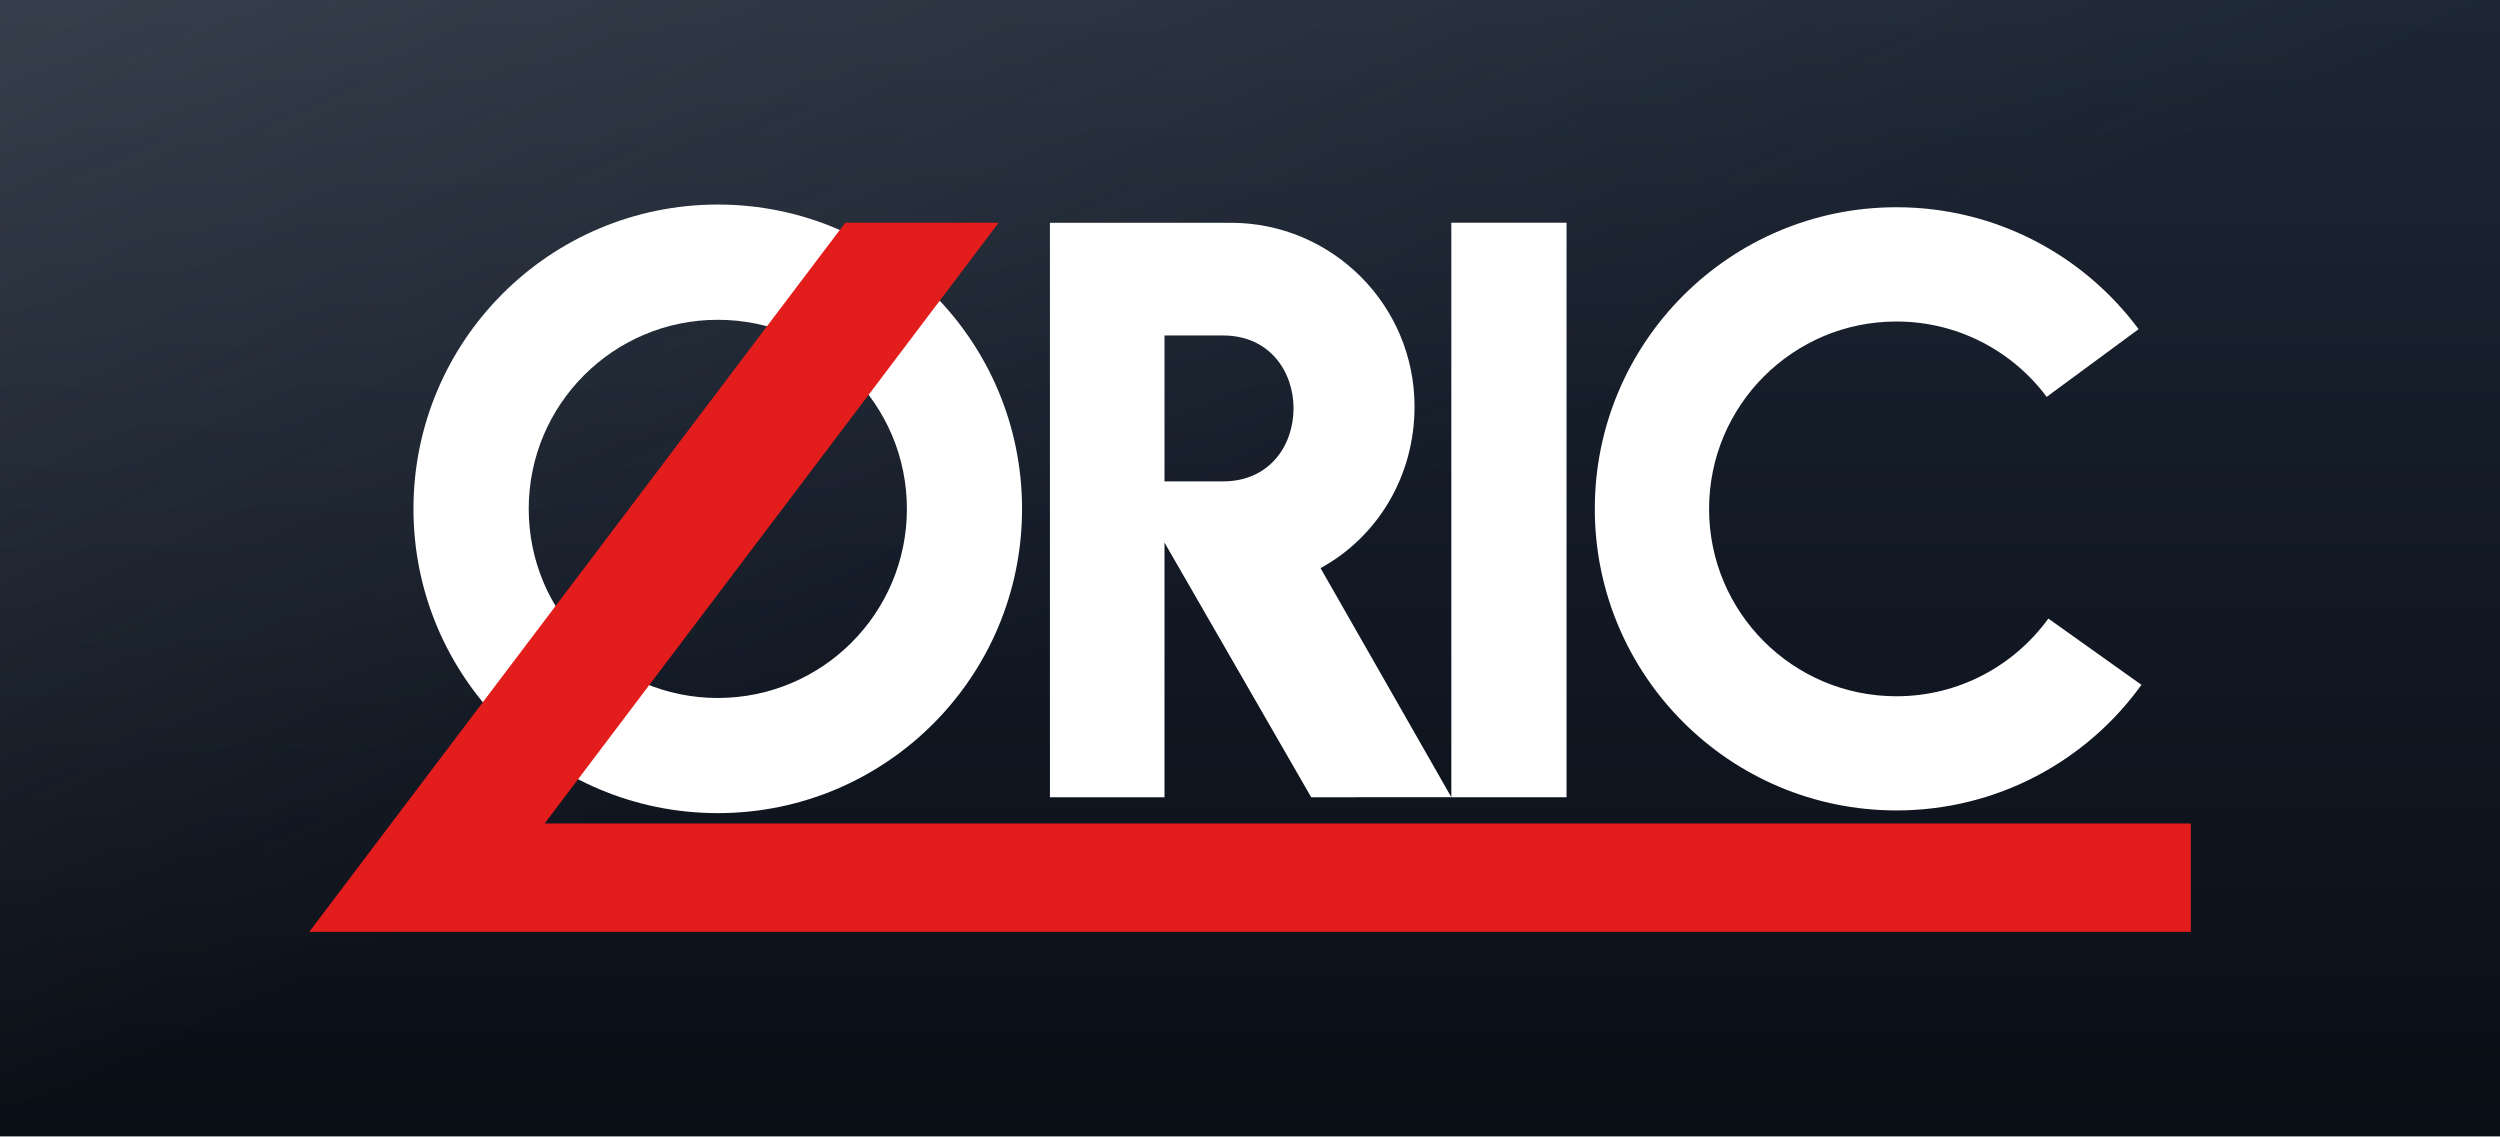
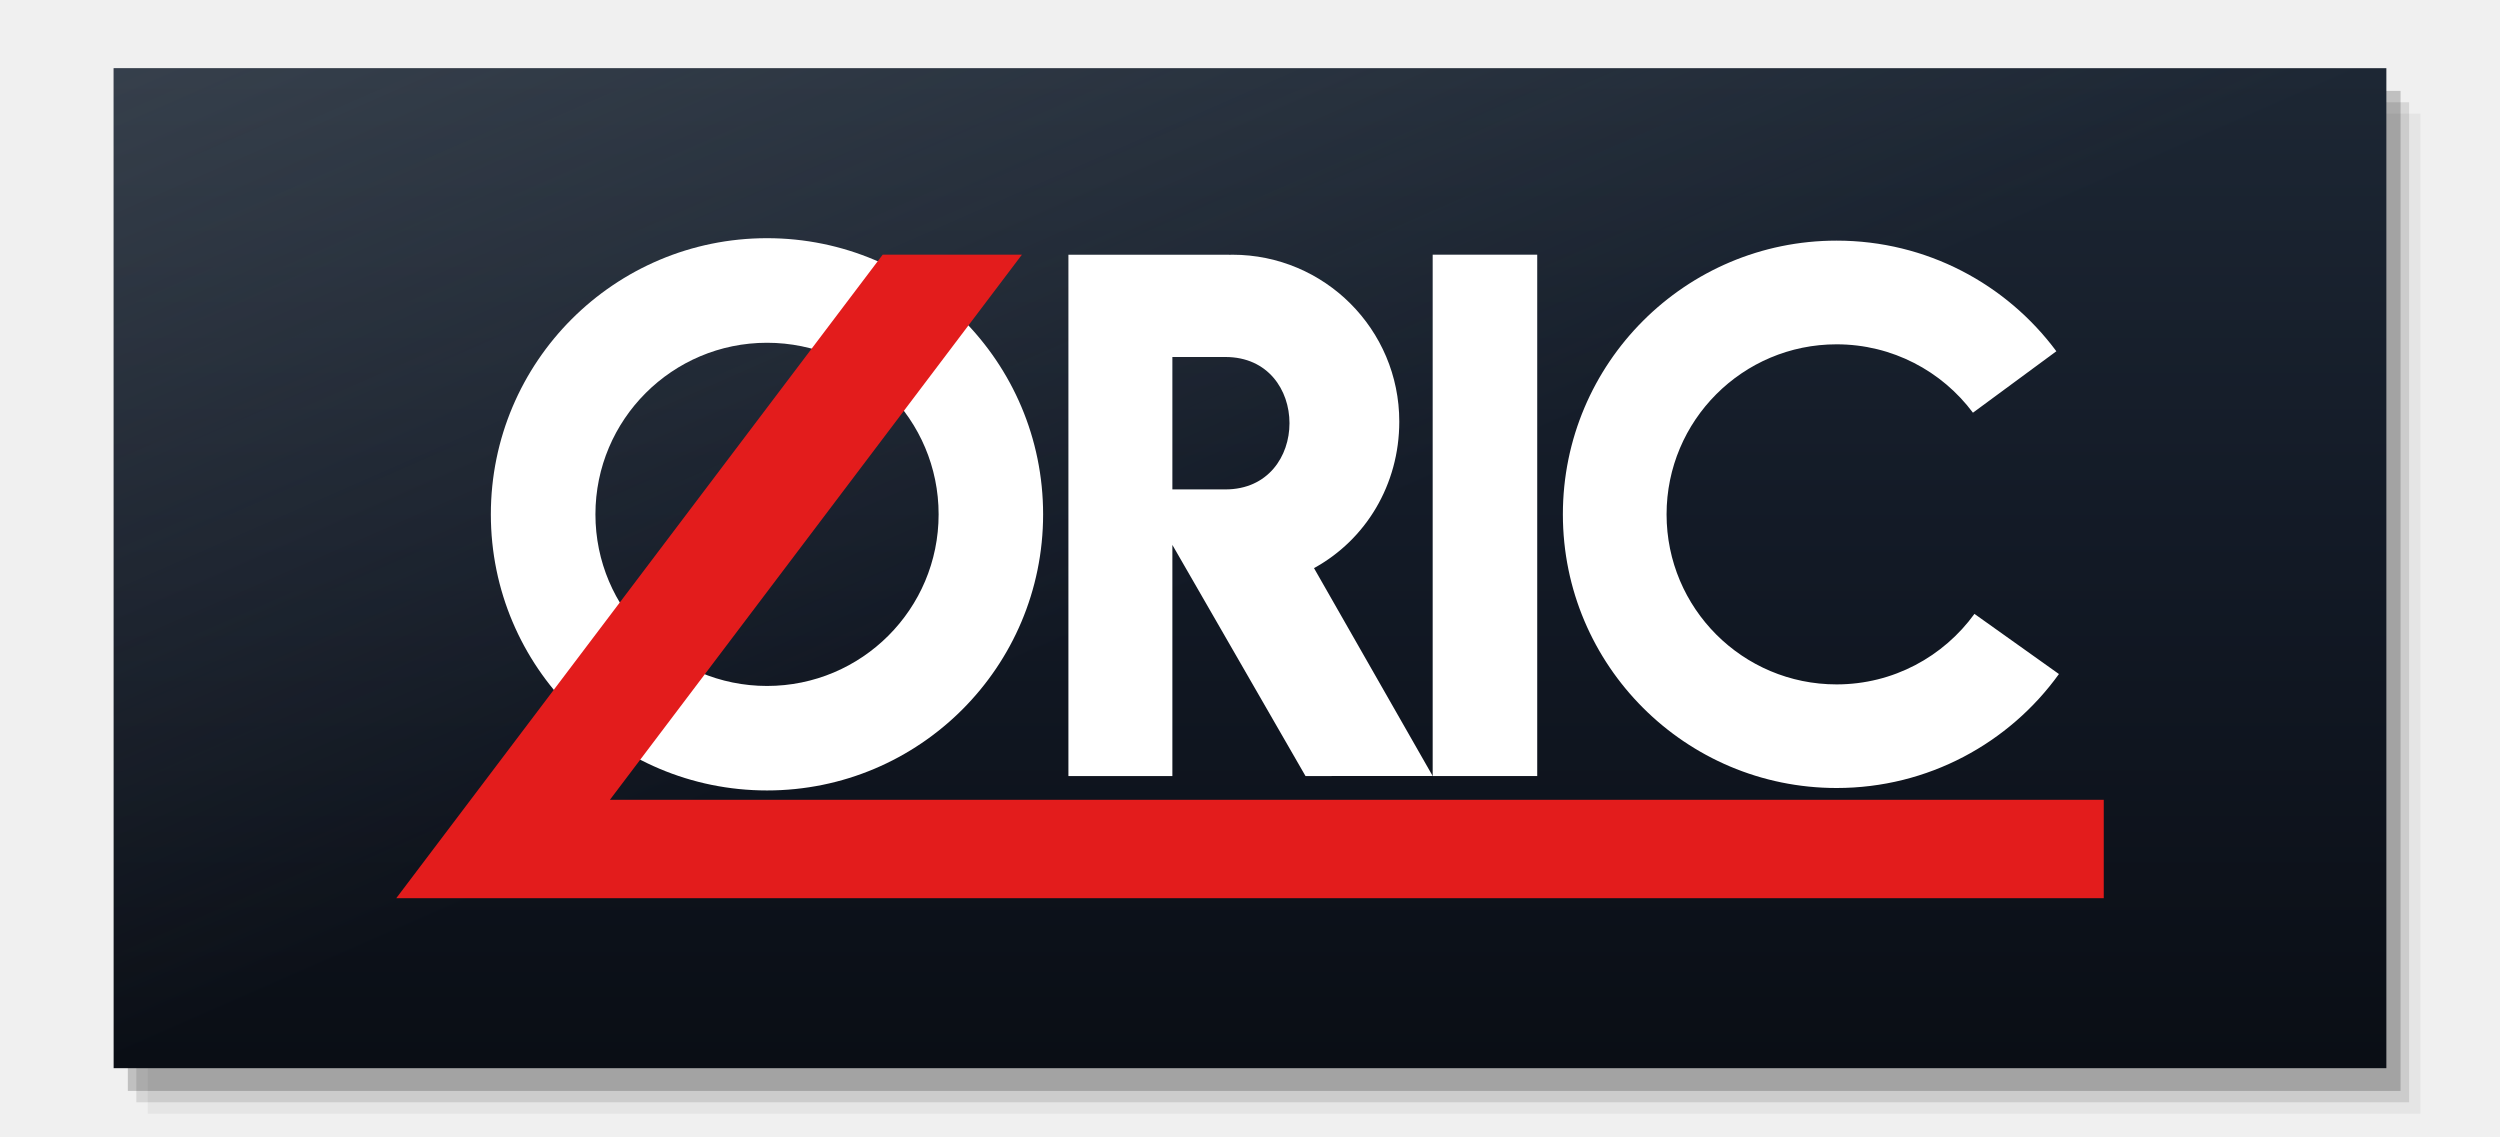
<svg xmlns="http://www.w3.org/2000/svg" viewBox="0 0 440 200" preserveAspectRatio="xMidYMid meet">
  <defs>
    <linearGradient id="capBase" x1="0" y1="0" x2="0" y2="1">
      <stop offset="0" stop-color="#1d2734" />
      <stop offset="0.5" stop-color="#121925" />
      <stop offset="1" stop-color="#0a0e15" />
    </linearGradient>
    <linearGradient id="capBloom" x1="0" y1="0" x2="1" y2="1">
      <stop offset="0" stop-color="#7C848D" stop-opacity="0.26" />
      <stop offset="0.5" stop-color="#7C848D" stop-opacity="0" />
    </linearGradient>
  </defs>
-   <rect width="440" height="200" fill="url(#capBase)" />
-   <rect width="440" height="200" fill="url(#capBloom)" />
-   <g transform="translate(54.427 36.000) scale(0.08624)">
+   <rect x="26.0" y="20.0" width="400" height="176" fill="#000000" fill-opacity="0.05" />
+   <rect x="24.0" y="18.0" width="400" height="176" fill="#000000" fill-opacity="0.11" />
+   <rect x="22.5" y="16.0" width="400" height="176" fill="#000000" fill-opacity="0.2" />
+   <rect x="20" y="12" width="400" height="176" fill="url(#capBase)" />
+   <rect x="20" y="12" width="400" height="176" fill="url(#capBloom)" />
+   <g transform="translate(69.743 41.920) scale(0.07826)">
    <style type="text/css">
	.st0{fill:#E31C1C;}
	.st1{fill:#FFFFFF;}
</style>
    <g>
      <g>
        <g>
          <path class="st1" d="M1511.6,37.1v1172.5h233.8l0-519.8l299.4,519.8l286-0.1L2063.9,742c116.4-63.7,191.8-187.6,191.8-329.6     c0-207.2-168-375.2-375.2-375.2c-2.6,0-5.1,0.1-7.7,0.2v-0.2H1511.6z M1745.4,267.2h119.3c192.1,0,192.1,297.7,0,297.8h-119.3     V267.2z" />
          <path class="st1" d="M833.8,0c-343,0-621.1,278.1-621.1,621.1c0,342.9,278.1,620.9,621.1,620.9s620.9-277.9,620.9-620.9     C1454.7,278.1,1176.8,0,833.8,0L833.8,0z M833.8,235.2c213.1,0,385.9,172.8,385.9,385.9c0,213.1-172.8,385.9-385.9,385.9     c-213.1,0-385.9-172.8-385.9-385.9C447.9,408,620.7,235.2,833.8,235.2L833.8,235.2z" />
          <path class="st1" d="M3239.2,5.5c-339.9,0-615.6,275.7-615.6,615.6c0,339.9,275.7,615.4,615.6,615.4     c205.9,0,388.3-101.1,500-256.3l-190-135.3c-69.5,96-182.5,158.6-310.1,158.6c-211.2,0-382.3-171.1-382.3-382.3     c0-211.2,171.1-382.5,382.3-382.5c125.5,0,237,60.4,306.7,153.8l187.6-138.2C3621.3,103.3,3441.6,5.5,3239.2,5.5L3239.2,5.5z" />
          <rect x="2330.8" y="37.1" class="st1" width="235.1" height="1172.5" />
        </g>
      </g>
      <polygon class="st0" points="480.4,1263.1 1407,37.1 1093.9,37.1 0,1484.3 3840,1484.3 3840,1263.1  " />
    </g>
  </g>
</svg>
